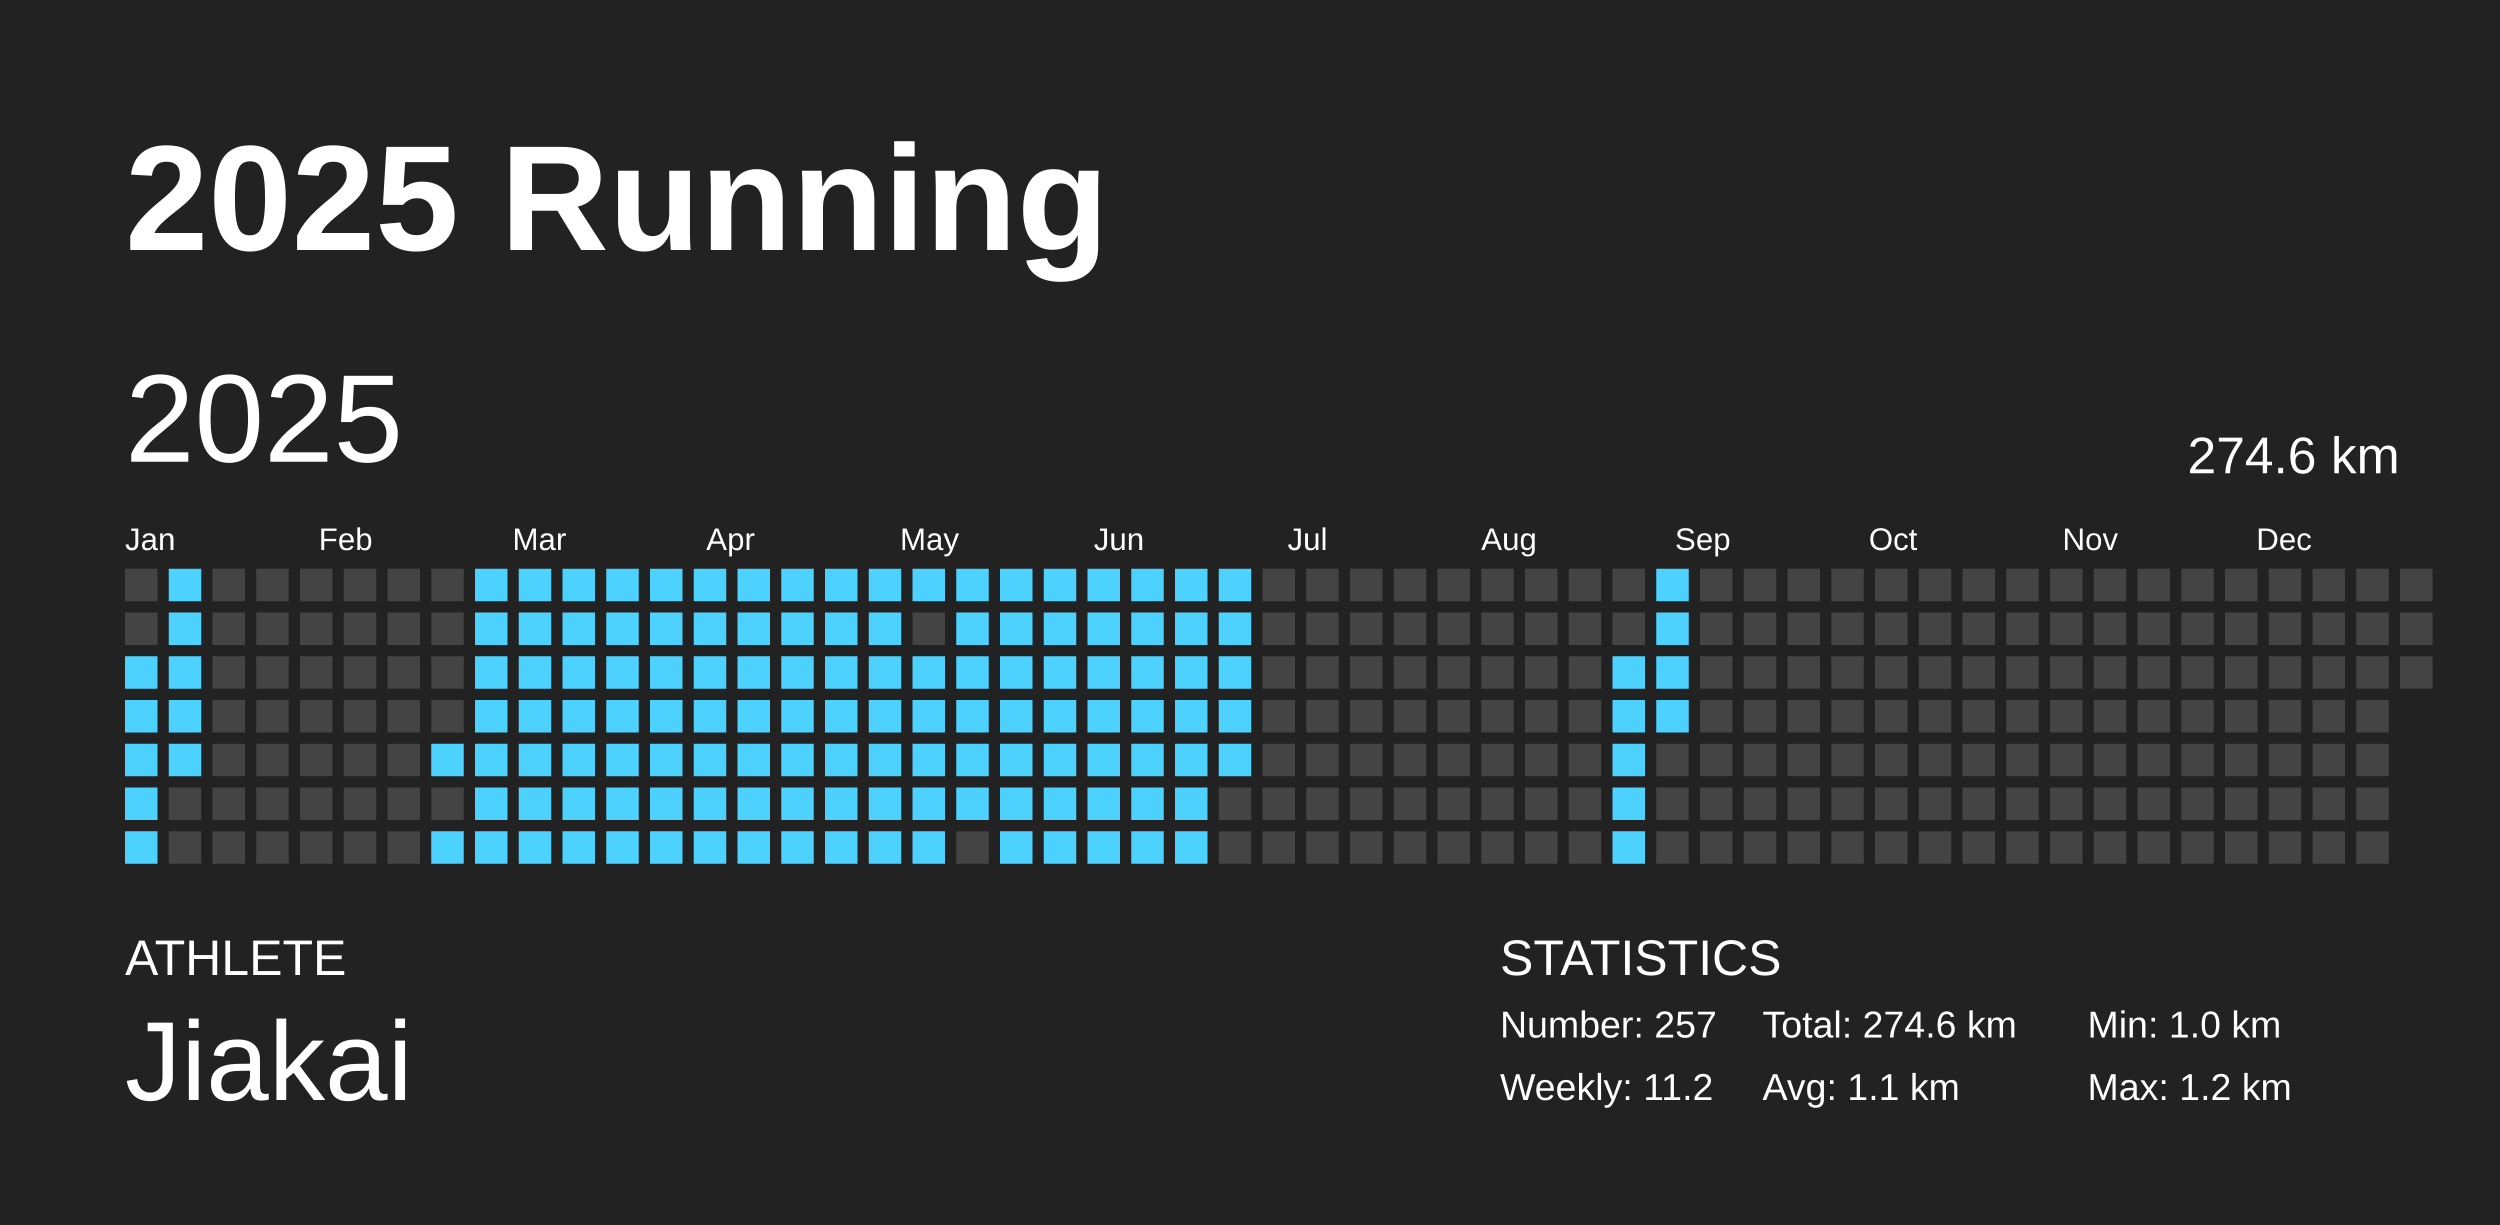
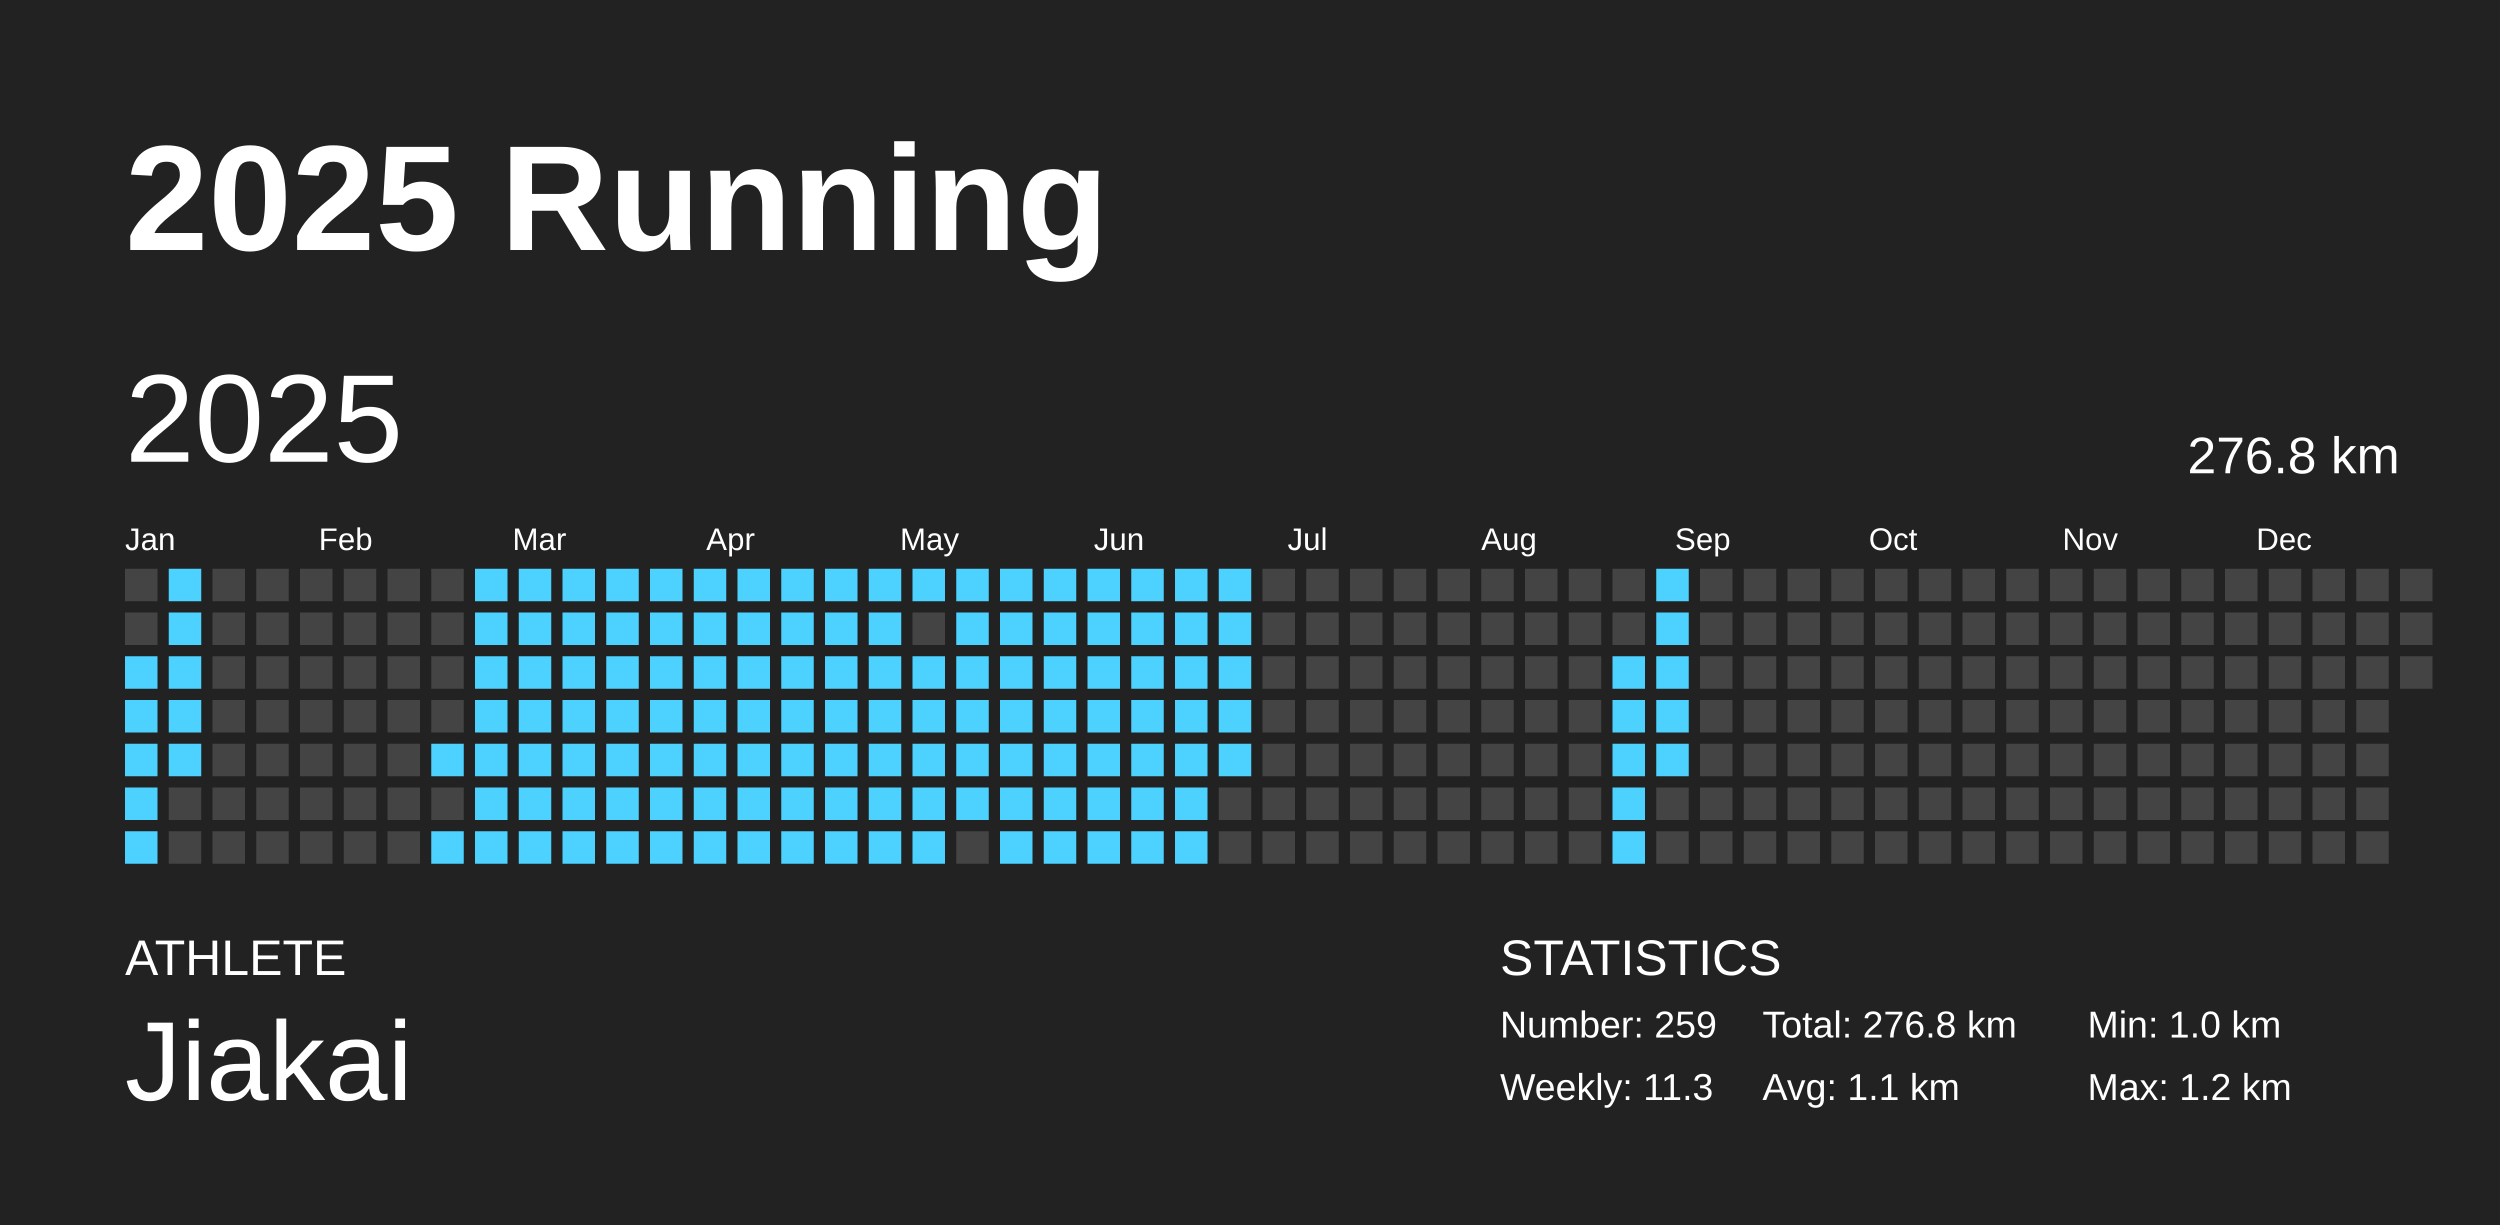
<svg xmlns="http://www.w3.org/2000/svg" baseProfile="full" height="98mm" version="1.1" viewBox="0,0,200,98" width="200mm">
  <defs />
  <rect fill="#222222" height="98" width="200" x="0" y="0" />
  <text fill="#FFFFFF" style="font-size:12px; font-family:Arial; font-weight:bold;" x="10" y="20">2025 Running</text>
  <text fill="#FFFFFF" style="font-size:4px; font-family:Arial" x="10" y="78">ATHLETE</text>
  <text fill="#FFFFFF" style="font-size:9px; font-family:Arial" x="10" y="88">Jiakai</text>
  <text fill="#FFFFFF" style="font-size:4px; font-family:Arial" x="120" y="78">STATISTICS</text>
-   <text fill="#FFFFFF" style="font-size:3px; font-family:Arial" x="120" y="83">Number: 257</text>
-   <text fill="#FFFFFF" style="font-size:3px; font-family:Arial" x="120" y="88">Weekly: 11.2</text>
-   <text fill="#FFFFFF" style="font-size:3px; font-family:Arial" x="141" y="83">Total: 274.6 km</text>
+   <text fill="#FFFFFF" style="font-size:3px; font-family:Arial" x="120" y="83">Number: 259</text>
+   <text fill="#FFFFFF" style="font-size:3px; font-family:Arial" x="120" y="88">Weekly: 11.3</text>
+   <text fill="#FFFFFF" style="font-size:3px; font-family:Arial" x="141" y="83">Total: 276.8 km</text>
  <text fill="#FFFFFF" style="font-size:3px; font-family:Arial" x="141" y="88">Avg: 1.1 km</text>
  <text fill="#FFFFFF" style="font-size:3px; font-family:Arial" x="167" y="83">Min: 1.0 km</text>
  <text fill="#FFFFFF" style="font-size:3px; font-family:Arial" x="167" y="88">Max: 1.2 km</text>
  <text dominant-baseline="hanging" fill="#FFFFFF" style="font-size:10.0px; font-family:Arial;" x="10" y="30">2025</text>
-   <text dominant-baseline="hanging" fill="#FFFFFF" style="font-size:4.125px; font-family:Arial;" x="175" y="35">274.6 km</text>
+   <text dominant-baseline="hanging" fill="#FFFFFF" style="font-size:4.125px; font-family:Arial;" x="175" y="35">276.8 km</text>
  <text fill="#FFFFFF" style="font-size:2.5px; font-family:Arial" x="10.0" y="44">Jan</text>
  <text fill="#FFFFFF" style="font-size:2.5px; font-family:Arial" x="25.5" y="44">Feb</text>
  <text fill="#FFFFFF" style="font-size:2.5px; font-family:Arial" x="41.0" y="44">Mar</text>
  <text fill="#FFFFFF" style="font-size:2.5px; font-family:Arial" x="56.5" y="44">Apr</text>
  <text fill="#FFFFFF" style="font-size:2.5px; font-family:Arial" x="72.0" y="44">May</text>
  <text fill="#FFFFFF" style="font-size:2.5px; font-family:Arial" x="87.5" y="44">Jun</text>
  <text fill="#FFFFFF" style="font-size:2.5px; font-family:Arial" x="103.0" y="44">Jul</text>
  <text fill="#FFFFFF" style="font-size:2.5px; font-family:Arial" x="118.5" y="44">Aug</text>
  <text fill="#FFFFFF" style="font-size:2.5px; font-family:Arial" x="134.0" y="44">Sep</text>
  <text fill="#FFFFFF" style="font-size:2.5px; font-family:Arial" x="149.5" y="44">Oct</text>
  <text fill="#FFFFFF" style="font-size:2.5px; font-family:Arial" x="165.0" y="44">Nov</text>
  <text fill="#FFFFFF" style="font-size:2.5px; font-family:Arial" x="180.5" y="44">Dec</text>
  <rect fill="#444444" height="2.6" width="2.6" x="10.0" y="45.5" />
  <rect fill="#444444" height="2.6" width="2.6" x="10.0" y="49.0" />
  <rect fill="#4dd2ff" height="2.6" width="2.6" x="10.0" y="52.5" />
  <rect fill="#4dd2ff" height="2.6" width="2.6" x="10.0" y="56.0" />
  <rect fill="#4dd2ff" height="2.6" width="2.6" x="10.0" y="59.5" />
  <rect fill="#4dd2ff" height="2.6" width="2.6" x="10.0" y="63.0" />
  <rect fill="#4dd2ff" height="2.6" width="2.6" x="10.0" y="66.5" />
  <rect fill="#4dd2ff" height="2.6" width="2.6" x="13.5" y="45.5" />
  <rect fill="#4dd2ff" height="2.6" width="2.6" x="13.5" y="49.0" />
  <rect fill="#4dd2ff" height="2.6" width="2.6" x="13.5" y="52.5" />
  <rect fill="#4dd2ff" height="2.6" width="2.6" x="13.5" y="56.0" />
  <rect fill="#4dd2ff" height="2.6" width="2.6" x="13.5" y="59.5" />
  <rect fill="#444444" height="2.6" width="2.6" x="13.5" y="63.0" />
  <rect fill="#444444" height="2.6" width="2.6" x="13.5" y="66.5" />
  <rect fill="#444444" height="2.6" width="2.6" x="17.0" y="45.5" />
  <rect fill="#444444" height="2.6" width="2.6" x="17.0" y="49.0" />
  <rect fill="#444444" height="2.6" width="2.6" x="17.0" y="52.5" />
  <rect fill="#444444" height="2.6" width="2.6" x="17.0" y="56.0" />
  <rect fill="#444444" height="2.6" width="2.6" x="17.0" y="59.5" />
  <rect fill="#444444" height="2.6" width="2.6" x="17.0" y="63.0" />
  <rect fill="#444444" height="2.6" width="2.6" x="17.0" y="66.5" />
  <rect fill="#444444" height="2.6" width="2.6" x="20.5" y="45.5" />
  <rect fill="#444444" height="2.6" width="2.6" x="20.5" y="49.0" />
  <rect fill="#444444" height="2.6" width="2.6" x="20.5" y="52.5" />
  <rect fill="#444444" height="2.6" width="2.6" x="20.5" y="56.0" />
  <rect fill="#444444" height="2.6" width="2.6" x="20.5" y="59.5" />
  <rect fill="#444444" height="2.6" width="2.6" x="20.5" y="63.0" />
  <rect fill="#444444" height="2.6" width="2.6" x="20.5" y="66.5" />
  <rect fill="#444444" height="2.6" width="2.6" x="24.0" y="45.5" />
  <rect fill="#444444" height="2.6" width="2.6" x="24.0" y="49.0" />
  <rect fill="#444444" height="2.6" width="2.6" x="24.0" y="52.5" />
  <rect fill="#444444" height="2.6" width="2.6" x="24.0" y="56.0" />
  <rect fill="#444444" height="2.6" width="2.6" x="24.0" y="59.5" />
  <rect fill="#444444" height="2.6" width="2.6" x="24.0" y="63.0" />
  <rect fill="#444444" height="2.6" width="2.6" x="24.0" y="66.5" />
  <rect fill="#444444" height="2.6" width="2.6" x="27.5" y="45.5" />
  <rect fill="#444444" height="2.6" width="2.6" x="27.5" y="49.0" />
  <rect fill="#444444" height="2.6" width="2.6" x="27.5" y="52.5" />
  <rect fill="#444444" height="2.6" width="2.6" x="27.5" y="56.0" />
  <rect fill="#444444" height="2.6" width="2.6" x="27.5" y="59.5" />
  <rect fill="#444444" height="2.6" width="2.6" x="27.5" y="63.0" />
  <rect fill="#444444" height="2.6" width="2.6" x="27.5" y="66.5" />
  <rect fill="#444444" height="2.6" width="2.6" x="31.0" y="45.5" />
  <rect fill="#444444" height="2.6" width="2.6" x="31.0" y="49.0" />
  <rect fill="#444444" height="2.6" width="2.6" x="31.0" y="52.5" />
  <rect fill="#444444" height="2.6" width="2.6" x="31.0" y="56.0" />
  <rect fill="#444444" height="2.6" width="2.6" x="31.0" y="59.5" />
  <rect fill="#444444" height="2.6" width="2.6" x="31.0" y="63.0" />
  <rect fill="#444444" height="2.6" width="2.6" x="31.0" y="66.5" />
  <rect fill="#444444" height="2.6" width="2.6" x="34.5" y="45.5" />
  <rect fill="#444444" height="2.6" width="2.6" x="34.5" y="49.0" />
  <rect fill="#444444" height="2.6" width="2.6" x="34.5" y="52.5" />
  <rect fill="#444444" height="2.6" width="2.6" x="34.5" y="56.0" />
  <rect fill="#4dd2ff" height="2.6" width="2.6" x="34.5" y="59.5" />
  <rect fill="#444444" height="2.6" width="2.6" x="34.5" y="63.0" />
  <rect fill="#4dd2ff" height="2.6" width="2.6" x="34.5" y="66.5" />
  <rect fill="#4dd2ff" height="2.6" width="2.6" x="38.0" y="45.5" />
  <rect fill="#4dd2ff" height="2.6" width="2.6" x="38.0" y="49.0" />
  <rect fill="#4dd2ff" height="2.6" width="2.6" x="38.0" y="52.5" />
  <rect fill="#4dd2ff" height="2.6" width="2.6" x="38.0" y="56.0" />
  <rect fill="#4dd2ff" height="2.6" width="2.6" x="38.0" y="59.5" />
  <rect fill="#4dd2ff" height="2.6" width="2.6" x="38.0" y="63.0" />
  <rect fill="#4dd2ff" height="2.6" width="2.6" x="38.0" y="66.5" />
  <rect fill="#4dd2ff" height="2.6" width="2.6" x="41.5" y="45.5" />
  <rect fill="#4dd2ff" height="2.6" width="2.6" x="41.5" y="49.0" />
  <rect fill="#4dd2ff" height="2.6" width="2.6" x="41.5" y="52.5" />
  <rect fill="#4dd2ff" height="2.6" width="2.6" x="41.5" y="56.0" />
  <rect fill="#4dd2ff" height="2.6" width="2.6" x="41.5" y="59.5" />
  <rect fill="#4dd2ff" height="2.6" width="2.6" x="41.5" y="63.0" />
  <rect fill="#4dd2ff" height="2.6" width="2.6" x="41.5" y="66.5" />
  <rect fill="#4dd2ff" height="2.6" width="2.6" x="45.0" y="45.5" />
  <rect fill="#4dd2ff" height="2.6" width="2.6" x="45.0" y="49.0" />
  <rect fill="#4dd2ff" height="2.6" width="2.6" x="45.0" y="52.5" />
  <rect fill="#4dd2ff" height="2.6" width="2.6" x="45.0" y="56.0" />
  <rect fill="#4dd2ff" height="2.6" width="2.6" x="45.0" y="59.5" />
  <rect fill="#4dd2ff" height="2.6" width="2.6" x="45.0" y="63.0" />
  <rect fill="#4dd2ff" height="2.6" width="2.6" x="45.0" y="66.5" />
  <rect fill="#4dd2ff" height="2.6" width="2.6" x="48.5" y="45.5" />
  <rect fill="#4dd2ff" height="2.6" width="2.6" x="48.5" y="49.0" />
  <rect fill="#4dd2ff" height="2.6" width="2.6" x="48.5" y="52.5" />
  <rect fill="#4dd2ff" height="2.6" width="2.6" x="48.5" y="56.0" />
  <rect fill="#4dd2ff" height="2.6" width="2.6" x="48.5" y="59.5" />
  <rect fill="#4dd2ff" height="2.6" width="2.6" x="48.5" y="63.0" />
  <rect fill="#4dd2ff" height="2.6" width="2.6" x="48.5" y="66.5" />
  <rect fill="#4dd2ff" height="2.6" width="2.6" x="52.0" y="45.5" />
  <rect fill="#4dd2ff" height="2.6" width="2.6" x="52.0" y="49.0" />
  <rect fill="#4dd2ff" height="2.6" width="2.6" x="52.0" y="52.5" />
  <rect fill="#4dd2ff" height="2.6" width="2.6" x="52.0" y="56.0" />
  <rect fill="#4dd2ff" height="2.6" width="2.6" x="52.0" y="59.5" />
  <rect fill="#4dd2ff" height="2.6" width="2.6" x="52.0" y="63.0" />
  <rect fill="#4dd2ff" height="2.6" width="2.6" x="52.0" y="66.5" />
  <rect fill="#4dd2ff" height="2.6" width="2.6" x="55.5" y="45.5" />
  <rect fill="#4dd2ff" height="2.6" width="2.6" x="55.5" y="49.0" />
  <rect fill="#4dd2ff" height="2.6" width="2.6" x="55.5" y="52.5" />
  <rect fill="#4dd2ff" height="2.6" width="2.6" x="55.5" y="56.0" />
  <rect fill="#4dd2ff" height="2.6" width="2.6" x="55.5" y="59.5" />
  <rect fill="#4dd2ff" height="2.6" width="2.6" x="55.5" y="63.0" />
  <rect fill="#4dd2ff" height="2.6" width="2.6" x="55.5" y="66.5" />
  <rect fill="#4dd2ff" height="2.6" width="2.6" x="59.0" y="45.5" />
  <rect fill="#4dd2ff" height="2.6" width="2.6" x="59.0" y="49.0" />
  <rect fill="#4dd2ff" height="2.6" width="2.6" x="59.0" y="52.5" />
  <rect fill="#4dd2ff" height="2.6" width="2.6" x="59.0" y="56.0" />
  <rect fill="#4dd2ff" height="2.6" width="2.6" x="59.0" y="59.5" />
  <rect fill="#4dd2ff" height="2.6" width="2.6" x="59.0" y="63.0" />
  <rect fill="#4dd2ff" height="2.6" width="2.6" x="59.0" y="66.5" />
  <rect fill="#4dd2ff" height="2.6" width="2.6" x="62.5" y="45.5" />
  <rect fill="#4dd2ff" height="2.6" width="2.6" x="62.5" y="49.0" />
  <rect fill="#4dd2ff" height="2.6" width="2.6" x="62.5" y="52.5" />
  <rect fill="#4dd2ff" height="2.6" width="2.6" x="62.5" y="56.0" />
  <rect fill="#4dd2ff" height="2.6" width="2.6" x="62.5" y="59.5" />
  <rect fill="#4dd2ff" height="2.6" width="2.6" x="62.5" y="63.0" />
  <rect fill="#4dd2ff" height="2.6" width="2.6" x="62.5" y="66.5" />
  <rect fill="#4dd2ff" height="2.6" width="2.6" x="66.0" y="45.5" />
  <rect fill="#4dd2ff" height="2.6" width="2.6" x="66.0" y="49.0" />
  <rect fill="#4dd2ff" height="2.6" width="2.6" x="66.0" y="52.5" />
  <rect fill="#4dd2ff" height="2.6" width="2.6" x="66.0" y="56.0" />
  <rect fill="#4dd2ff" height="2.6" width="2.6" x="66.0" y="59.5" />
  <rect fill="#4dd2ff" height="2.6" width="2.6" x="66.0" y="63.0" />
  <rect fill="#4dd2ff" height="2.6" width="2.6" x="66.0" y="66.5" />
  <rect fill="#4dd2ff" height="2.6" width="2.6" x="69.5" y="45.5" />
  <rect fill="#4dd2ff" height="2.6" width="2.6" x="69.5" y="49.0" />
  <rect fill="#4dd2ff" height="2.6" width="2.6" x="69.5" y="52.5" />
  <rect fill="#4dd2ff" height="2.6" width="2.6" x="69.5" y="56.0" />
  <rect fill="#4dd2ff" height="2.6" width="2.6" x="69.5" y="59.5" />
  <rect fill="#4dd2ff" height="2.6" width="2.6" x="69.5" y="63.0" />
  <rect fill="#4dd2ff" height="2.6" width="2.6" x="69.5" y="66.5" />
  <rect fill="#4dd2ff" height="2.6" width="2.6" x="73.0" y="45.5" />
  <rect fill="#444444" height="2.6" width="2.6" x="73.0" y="49.0" />
  <rect fill="#4dd2ff" height="2.6" width="2.6" x="73.0" y="52.5" />
  <rect fill="#4dd2ff" height="2.6" width="2.6" x="73.0" y="56.0" />
  <rect fill="#4dd2ff" height="2.6" width="2.6" x="73.0" y="59.5" />
  <rect fill="#4dd2ff" height="2.6" width="2.6" x="73.0" y="63.0" />
  <rect fill="#4dd2ff" height="2.6" width="2.6" x="73.0" y="66.5" />
  <rect fill="#4dd2ff" height="2.6" width="2.6" x="76.5" y="45.5" />
  <rect fill="#4dd2ff" height="2.6" width="2.6" x="76.5" y="49.0" />
  <rect fill="#4dd2ff" height="2.6" width="2.6" x="76.5" y="52.5" />
  <rect fill="#4dd2ff" height="2.6" width="2.6" x="76.5" y="56.0" />
  <rect fill="#4dd2ff" height="2.6" width="2.6" x="76.5" y="59.5" />
  <rect fill="#4dd2ff" height="2.6" width="2.6" x="76.5" y="63.0" />
  <rect fill="#444444" height="2.6" width="2.6" x="76.5" y="66.5" />
  <rect fill="#4dd2ff" height="2.6" width="2.6" x="80.0" y="45.5" />
  <rect fill="#4dd2ff" height="2.6" width="2.6" x="80.0" y="49.0" />
  <rect fill="#4dd2ff" height="2.6" width="2.6" x="80.0" y="52.5" />
  <rect fill="#4dd2ff" height="2.6" width="2.6" x="80.0" y="56.0" />
  <rect fill="#4dd2ff" height="2.6" width="2.6" x="80.0" y="59.5" />
  <rect fill="#4dd2ff" height="2.6" width="2.6" x="80.0" y="63.0" />
  <rect fill="#4dd2ff" height="2.6" width="2.6" x="80.0" y="66.5" />
  <rect fill="#4dd2ff" height="2.6" width="2.6" x="83.5" y="45.5" />
  <rect fill="#4dd2ff" height="2.6" width="2.6" x="83.5" y="49.0" />
  <rect fill="#4dd2ff" height="2.6" width="2.6" x="83.5" y="52.5" />
  <rect fill="#4dd2ff" height="2.6" width="2.6" x="83.5" y="56.0" />
  <rect fill="#4dd2ff" height="2.6" width="2.6" x="83.5" y="59.5" />
  <rect fill="#4dd2ff" height="2.6" width="2.6" x="83.5" y="63.0" />
  <rect fill="#4dd2ff" height="2.6" width="2.6" x="83.5" y="66.5" />
  <rect fill="#4dd2ff" height="2.6" width="2.6" x="87.0" y="45.5" />
  <rect fill="#4dd2ff" height="2.6" width="2.6" x="87.0" y="49.0" />
  <rect fill="#4dd2ff" height="2.6" width="2.6" x="87.0" y="52.5" />
  <rect fill="#4dd2ff" height="2.6" width="2.6" x="87.0" y="56.0" />
  <rect fill="#4dd2ff" height="2.6" width="2.6" x="87.0" y="59.5" />
  <rect fill="#4dd2ff" height="2.6" width="2.6" x="87.0" y="63.0" />
  <rect fill="#4dd2ff" height="2.6" width="2.6" x="87.0" y="66.5" />
  <rect fill="#4dd2ff" height="2.6" width="2.6" x="90.5" y="45.5" />
  <rect fill="#4dd2ff" height="2.6" width="2.6" x="90.5" y="49.0" />
  <rect fill="#4dd2ff" height="2.6" width="2.6" x="90.5" y="52.5" />
  <rect fill="#4dd2ff" height="2.6" width="2.6" x="90.5" y="56.0" />
  <rect fill="#4dd2ff" height="2.6" width="2.6" x="90.5" y="59.5" />
  <rect fill="#4dd2ff" height="2.6" width="2.6" x="90.5" y="63.0" />
  <rect fill="#4dd2ff" height="2.6" width="2.6" x="90.5" y="66.5" />
  <rect fill="#4dd2ff" height="2.6" width="2.6" x="94.0" y="45.5" />
  <rect fill="#4dd2ff" height="2.6" width="2.6" x="94.0" y="49.0" />
  <rect fill="#4dd2ff" height="2.6" width="2.6" x="94.0" y="52.5" />
  <rect fill="#4dd2ff" height="2.6" width="2.6" x="94.0" y="56.0" />
  <rect fill="#4dd2ff" height="2.6" width="2.6" x="94.0" y="59.5" />
  <rect fill="#4dd2ff" height="2.6" width="2.6" x="94.0" y="63.0" />
  <rect fill="#4dd2ff" height="2.6" width="2.6" x="94.0" y="66.5" />
  <rect fill="#4dd2ff" height="2.6" width="2.6" x="97.5" y="45.5" />
  <rect fill="#4dd2ff" height="2.6" width="2.6" x="97.5" y="49.0" />
  <rect fill="#4dd2ff" height="2.6" width="2.6" x="97.5" y="52.5" />
  <rect fill="#4dd2ff" height="2.6" width="2.6" x="97.5" y="56.0" />
  <rect fill="#4dd2ff" height="2.6" width="2.6" x="97.5" y="59.5" />
  <rect fill="#444444" height="2.6" width="2.6" x="97.5" y="63.0" />
  <rect fill="#444444" height="2.6" width="2.6" x="97.5" y="66.5" />
  <rect fill="#444444" height="2.6" width="2.6" x="101.0" y="45.5" />
  <rect fill="#444444" height="2.6" width="2.6" x="101.0" y="49.0" />
  <rect fill="#444444" height="2.6" width="2.6" x="101.0" y="52.5" />
  <rect fill="#444444" height="2.6" width="2.6" x="101.0" y="56.0" />
  <rect fill="#444444" height="2.6" width="2.6" x="101.0" y="59.5" />
  <rect fill="#444444" height="2.6" width="2.6" x="101.0" y="63.0" />
  <rect fill="#444444" height="2.6" width="2.6" x="101.0" y="66.5" />
  <rect fill="#444444" height="2.6" width="2.6" x="104.5" y="45.5" />
  <rect fill="#444444" height="2.6" width="2.6" x="104.5" y="49.0" />
  <rect fill="#444444" height="2.6" width="2.6" x="104.5" y="52.5" />
  <rect fill="#444444" height="2.6" width="2.6" x="104.5" y="56.0" />
  <rect fill="#444444" height="2.6" width="2.6" x="104.5" y="59.5" />
  <rect fill="#444444" height="2.6" width="2.6" x="104.5" y="63.0" />
  <rect fill="#444444" height="2.6" width="2.6" x="104.5" y="66.5" />
  <rect fill="#444444" height="2.6" width="2.6" x="108.0" y="45.5" />
  <rect fill="#444444" height="2.6" width="2.6" x="108.0" y="49.0" />
  <rect fill="#444444" height="2.6" width="2.6" x="108.0" y="52.5" />
  <rect fill="#444444" height="2.6" width="2.6" x="108.0" y="56.0" />
  <rect fill="#444444" height="2.6" width="2.6" x="108.0" y="59.5" />
  <rect fill="#444444" height="2.6" width="2.6" x="108.0" y="63.0" />
  <rect fill="#444444" height="2.6" width="2.6" x="108.0" y="66.5" />
  <rect fill="#444444" height="2.6" width="2.6" x="111.5" y="45.5" />
  <rect fill="#444444" height="2.6" width="2.6" x="111.5" y="49.0" />
  <rect fill="#444444" height="2.6" width="2.6" x="111.5" y="52.5" />
  <rect fill="#444444" height="2.6" width="2.6" x="111.5" y="56.0" />
  <rect fill="#444444" height="2.6" width="2.6" x="111.5" y="59.5" />
  <rect fill="#444444" height="2.6" width="2.6" x="111.5" y="63.0" />
  <rect fill="#444444" height="2.6" width="2.6" x="111.5" y="66.5" />
  <rect fill="#444444" height="2.6" width="2.6" x="115.0" y="45.5" />
  <rect fill="#444444" height="2.6" width="2.6" x="115.0" y="49.0" />
  <rect fill="#444444" height="2.6" width="2.6" x="115.0" y="52.5" />
  <rect fill="#444444" height="2.6" width="2.6" x="115.0" y="56.0" />
  <rect fill="#444444" height="2.6" width="2.6" x="115.0" y="59.5" />
  <rect fill="#444444" height="2.6" width="2.6" x="115.0" y="63.0" />
  <rect fill="#444444" height="2.6" width="2.6" x="115.0" y="66.5" />
  <rect fill="#444444" height="2.6" width="2.6" x="118.5" y="45.5" />
  <rect fill="#444444" height="2.6" width="2.6" x="118.5" y="49.0" />
  <rect fill="#444444" height="2.6" width="2.6" x="118.5" y="52.5" />
  <rect fill="#444444" height="2.6" width="2.6" x="118.5" y="56.0" />
  <rect fill="#444444" height="2.6" width="2.6" x="118.5" y="59.5" />
  <rect fill="#444444" height="2.6" width="2.6" x="118.5" y="63.0" />
  <rect fill="#444444" height="2.6" width="2.6" x="118.5" y="66.5" />
  <rect fill="#444444" height="2.6" width="2.6" x="122.0" y="45.5" />
  <rect fill="#444444" height="2.6" width="2.6" x="122.0" y="49.0" />
  <rect fill="#444444" height="2.6" width="2.6" x="122.0" y="52.5" />
  <rect fill="#444444" height="2.6" width="2.6" x="122.0" y="56.0" />
  <rect fill="#444444" height="2.6" width="2.6" x="122.0" y="59.5" />
  <rect fill="#444444" height="2.6" width="2.6" x="122.0" y="63.0" />
  <rect fill="#444444" height="2.6" width="2.6" x="122.0" y="66.5" />
  <rect fill="#444444" height="2.6" width="2.6" x="125.5" y="45.5" />
  <rect fill="#444444" height="2.6" width="2.6" x="125.5" y="49.0" />
  <rect fill="#444444" height="2.6" width="2.6" x="125.5" y="52.5" />
  <rect fill="#444444" height="2.6" width="2.6" x="125.5" y="56.0" />
  <rect fill="#444444" height="2.6" width="2.6" x="125.5" y="59.5" />
  <rect fill="#444444" height="2.6" width="2.6" x="125.5" y="63.0" />
  <rect fill="#444444" height="2.6" width="2.6" x="125.5" y="66.5" />
  <rect fill="#444444" height="2.6" width="2.6" x="129.0" y="45.5" />
  <rect fill="#444444" height="2.6" width="2.6" x="129.0" y="49.0" />
  <rect fill="#4dd2ff" height="2.6" width="2.6" x="129.0" y="52.5" />
  <rect fill="#4dd2ff" height="2.6" width="2.6" x="129.0" y="56.0" />
  <rect fill="#4dd2ff" height="2.6" width="2.6" x="129.0" y="59.5" />
  <rect fill="#4dd2ff" height="2.6" width="2.6" x="129.0" y="63.0" />
  <rect fill="#4dd2ff" height="2.6" width="2.6" x="129.0" y="66.5" />
  <rect fill="#4dd2ff" height="2.6" width="2.6" x="132.5" y="45.5" />
  <rect fill="#4dd2ff" height="2.6" width="2.6" x="132.5" y="49.0" />
  <rect fill="#4dd2ff" height="2.6" width="2.6" x="132.5" y="52.5" />
  <rect fill="#4dd2ff" height="2.6" width="2.6" x="132.5" y="56.0" />
-   <rect fill="#444444" height="2.6" width="2.6" x="132.5" y="59.5" />
+   <rect fill="#4dd2ff" height="2.6" width="2.6" x="132.5" y="59.5" />
  <rect fill="#444444" height="2.6" width="2.6" x="132.5" y="63.0" />
  <rect fill="#444444" height="2.6" width="2.6" x="132.5" y="66.5" />
  <rect fill="#444444" height="2.6" width="2.6" x="136.0" y="45.5" />
  <rect fill="#444444" height="2.6" width="2.6" x="136.0" y="49.0" />
  <rect fill="#444444" height="2.6" width="2.6" x="136.0" y="52.5" />
  <rect fill="#444444" height="2.6" width="2.6" x="136.0" y="56.0" />
  <rect fill="#444444" height="2.6" width="2.6" x="136.0" y="59.5" />
  <rect fill="#444444" height="2.6" width="2.6" x="136.0" y="63.0" />
  <rect fill="#444444" height="2.6" width="2.6" x="136.0" y="66.5" />
  <rect fill="#444444" height="2.6" width="2.6" x="139.5" y="45.5" />
  <rect fill="#444444" height="2.6" width="2.6" x="139.5" y="49.0" />
  <rect fill="#444444" height="2.6" width="2.6" x="139.5" y="52.5" />
  <rect fill="#444444" height="2.6" width="2.6" x="139.5" y="56.0" />
  <rect fill="#444444" height="2.6" width="2.6" x="139.5" y="59.5" />
  <rect fill="#444444" height="2.6" width="2.6" x="139.5" y="63.0" />
  <rect fill="#444444" height="2.6" width="2.6" x="139.5" y="66.5" />
  <rect fill="#444444" height="2.6" width="2.6" x="143.0" y="45.5" />
  <rect fill="#444444" height="2.6" width="2.6" x="143.0" y="49.0" />
  <rect fill="#444444" height="2.6" width="2.6" x="143.0" y="52.5" />
  <rect fill="#444444" height="2.6" width="2.6" x="143.0" y="56.0" />
  <rect fill="#444444" height="2.6" width="2.6" x="143.0" y="59.5" />
  <rect fill="#444444" height="2.6" width="2.6" x="143.0" y="63.0" />
  <rect fill="#444444" height="2.6" width="2.6" x="143.0" y="66.5" />
  <rect fill="#444444" height="2.6" width="2.6" x="146.5" y="45.5" />
  <rect fill="#444444" height="2.6" width="2.6" x="146.5" y="49.0" />
  <rect fill="#444444" height="2.6" width="2.6" x="146.5" y="52.5" />
  <rect fill="#444444" height="2.6" width="2.6" x="146.5" y="56.0" />
  <rect fill="#444444" height="2.6" width="2.6" x="146.5" y="59.5" />
  <rect fill="#444444" height="2.6" width="2.6" x="146.5" y="63.0" />
  <rect fill="#444444" height="2.6" width="2.6" x="146.5" y="66.5" />
  <rect fill="#444444" height="2.6" width="2.6" x="150.0" y="45.5" />
  <rect fill="#444444" height="2.6" width="2.6" x="150.0" y="49.0" />
  <rect fill="#444444" height="2.6" width="2.6" x="150.0" y="52.5" />
  <rect fill="#444444" height="2.6" width="2.6" x="150.0" y="56.0" />
  <rect fill="#444444" height="2.6" width="2.6" x="150.0" y="59.5" />
  <rect fill="#444444" height="2.6" width="2.6" x="150.0" y="63.0" />
  <rect fill="#444444" height="2.6" width="2.6" x="150.0" y="66.5" />
  <rect fill="#444444" height="2.6" width="2.6" x="153.5" y="45.5" />
  <rect fill="#444444" height="2.6" width="2.6" x="153.5" y="49.0" />
  <rect fill="#444444" height="2.6" width="2.6" x="153.5" y="52.5" />
  <rect fill="#444444" height="2.6" width="2.6" x="153.5" y="56.0" />
  <rect fill="#444444" height="2.6" width="2.6" x="153.5" y="59.5" />
  <rect fill="#444444" height="2.6" width="2.6" x="153.5" y="63.0" />
  <rect fill="#444444" height="2.6" width="2.6" x="153.5" y="66.5" />
  <rect fill="#444444" height="2.6" width="2.6" x="157.0" y="45.5" />
  <rect fill="#444444" height="2.6" width="2.6" x="157.0" y="49.0" />
  <rect fill="#444444" height="2.6" width="2.6" x="157.0" y="52.5" />
  <rect fill="#444444" height="2.6" width="2.6" x="157.0" y="56.0" />
  <rect fill="#444444" height="2.6" width="2.6" x="157.0" y="59.5" />
  <rect fill="#444444" height="2.6" width="2.6" x="157.0" y="63.0" />
  <rect fill="#444444" height="2.6" width="2.6" x="157.0" y="66.5" />
  <rect fill="#444444" height="2.6" width="2.6" x="160.5" y="45.5" />
  <rect fill="#444444" height="2.6" width="2.6" x="160.5" y="49.0" />
  <rect fill="#444444" height="2.6" width="2.6" x="160.5" y="52.5" />
  <rect fill="#444444" height="2.6" width="2.6" x="160.5" y="56.0" />
  <rect fill="#444444" height="2.6" width="2.6" x="160.5" y="59.5" />
  <rect fill="#444444" height="2.6" width="2.6" x="160.5" y="63.0" />
  <rect fill="#444444" height="2.6" width="2.6" x="160.5" y="66.5" />
  <rect fill="#444444" height="2.6" width="2.6" x="164.0" y="45.5" />
  <rect fill="#444444" height="2.6" width="2.6" x="164.0" y="49.0" />
  <rect fill="#444444" height="2.6" width="2.6" x="164.0" y="52.5" />
  <rect fill="#444444" height="2.6" width="2.6" x="164.0" y="56.0" />
  <rect fill="#444444" height="2.6" width="2.6" x="164.0" y="59.5" />
  <rect fill="#444444" height="2.6" width="2.6" x="164.0" y="63.0" />
  <rect fill="#444444" height="2.6" width="2.6" x="164.0" y="66.5" />
  <rect fill="#444444" height="2.6" width="2.6" x="167.5" y="45.5" />
  <rect fill="#444444" height="2.6" width="2.6" x="167.5" y="49.0" />
  <rect fill="#444444" height="2.6" width="2.6" x="167.5" y="52.5" />
  <rect fill="#444444" height="2.6" width="2.6" x="167.5" y="56.0" />
  <rect fill="#444444" height="2.6" width="2.6" x="167.5" y="59.5" />
  <rect fill="#444444" height="2.6" width="2.6" x="167.5" y="63.0" />
  <rect fill="#444444" height="2.6" width="2.6" x="167.5" y="66.5" />
  <rect fill="#444444" height="2.6" width="2.6" x="171.0" y="45.5" />
  <rect fill="#444444" height="2.6" width="2.6" x="171.0" y="49.0" />
  <rect fill="#444444" height="2.6" width="2.6" x="171.0" y="52.5" />
  <rect fill="#444444" height="2.6" width="2.6" x="171.0" y="56.0" />
  <rect fill="#444444" height="2.6" width="2.6" x="171.0" y="59.5" />
  <rect fill="#444444" height="2.6" width="2.6" x="171.0" y="63.0" />
  <rect fill="#444444" height="2.6" width="2.6" x="171.0" y="66.5" />
  <rect fill="#444444" height="2.6" width="2.6" x="174.5" y="45.5" />
  <rect fill="#444444" height="2.6" width="2.6" x="174.5" y="49.0" />
  <rect fill="#444444" height="2.6" width="2.6" x="174.5" y="52.5" />
  <rect fill="#444444" height="2.6" width="2.6" x="174.5" y="56.0" />
  <rect fill="#444444" height="2.6" width="2.6" x="174.5" y="59.5" />
  <rect fill="#444444" height="2.6" width="2.6" x="174.5" y="63.0" />
  <rect fill="#444444" height="2.6" width="2.6" x="174.5" y="66.5" />
  <rect fill="#444444" height="2.6" width="2.6" x="178.0" y="45.5" />
  <rect fill="#444444" height="2.6" width="2.6" x="178.0" y="49.0" />
  <rect fill="#444444" height="2.6" width="2.6" x="178.0" y="52.5" />
  <rect fill="#444444" height="2.6" width="2.6" x="178.0" y="56.0" />
  <rect fill="#444444" height="2.6" width="2.6" x="178.0" y="59.5" />
  <rect fill="#444444" height="2.6" width="2.6" x="178.0" y="63.0" />
  <rect fill="#444444" height="2.6" width="2.6" x="178.0" y="66.5" />
  <rect fill="#444444" height="2.6" width="2.6" x="181.5" y="45.5" />
  <rect fill="#444444" height="2.6" width="2.6" x="181.5" y="49.0" />
  <rect fill="#444444" height="2.6" width="2.6" x="181.5" y="52.5" />
  <rect fill="#444444" height="2.6" width="2.6" x="181.5" y="56.0" />
  <rect fill="#444444" height="2.6" width="2.6" x="181.5" y="59.5" />
  <rect fill="#444444" height="2.6" width="2.6" x="181.5" y="63.0" />
  <rect fill="#444444" height="2.6" width="2.6" x="181.5" y="66.5" />
  <rect fill="#444444" height="2.6" width="2.6" x="185.0" y="45.5" />
  <rect fill="#444444" height="2.6" width="2.6" x="185.0" y="49.0" />
  <rect fill="#444444" height="2.6" width="2.6" x="185.0" y="52.5" />
  <rect fill="#444444" height="2.6" width="2.6" x="185.0" y="56.0" />
  <rect fill="#444444" height="2.6" width="2.6" x="185.0" y="59.5" />
  <rect fill="#444444" height="2.6" width="2.6" x="185.0" y="63.0" />
  <rect fill="#444444" height="2.6" width="2.6" x="185.0" y="66.5" />
  <rect fill="#444444" height="2.6" width="2.6" x="188.5" y="45.5" />
  <rect fill="#444444" height="2.6" width="2.6" x="188.5" y="49.0" />
  <rect fill="#444444" height="2.6" width="2.6" x="188.5" y="52.5" />
  <rect fill="#444444" height="2.6" width="2.6" x="188.5" y="56.0" />
  <rect fill="#444444" height="2.6" width="2.6" x="188.5" y="59.5" />
  <rect fill="#444444" height="2.6" width="2.6" x="188.5" y="63.0" />
  <rect fill="#444444" height="2.6" width="2.6" x="188.5" y="66.5" />
  <rect fill="#444444" height="2.6" width="2.6" x="192.0" y="45.5" />
  <rect fill="#444444" height="2.6" width="2.6" x="192.0" y="49.0" />
  <rect fill="#444444" height="2.6" width="2.6" x="192.0" y="52.5" />
</svg>
